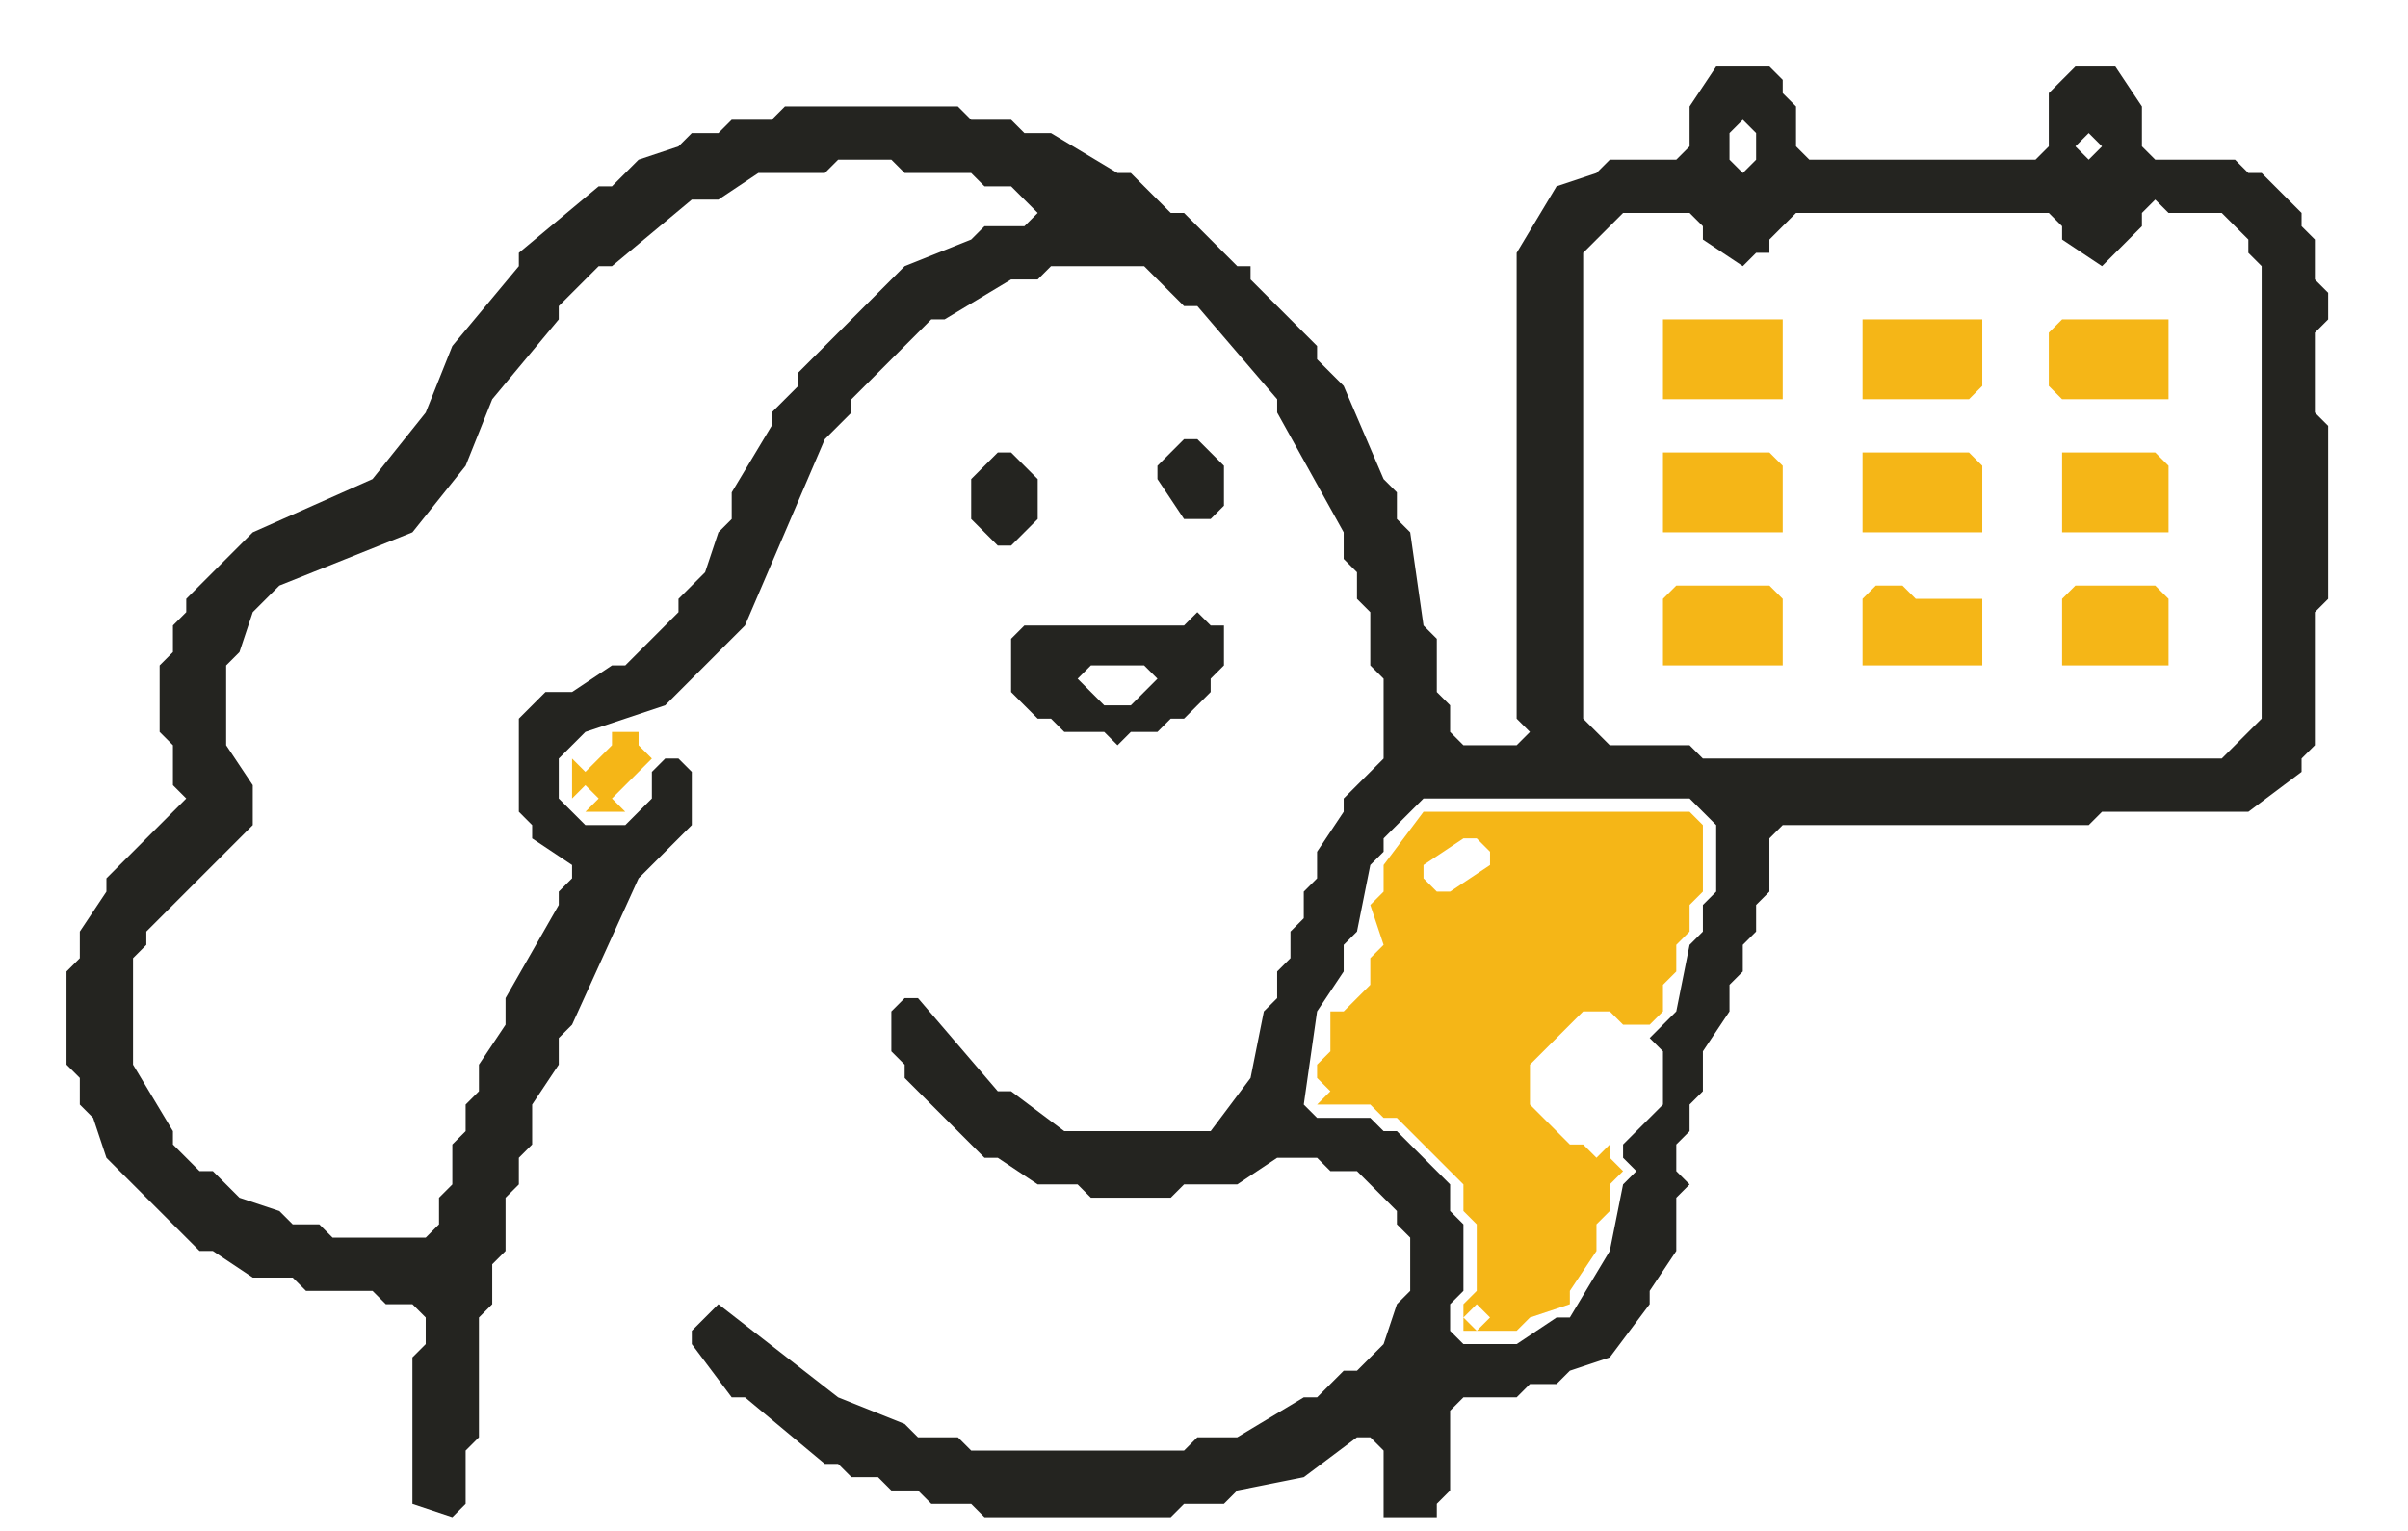
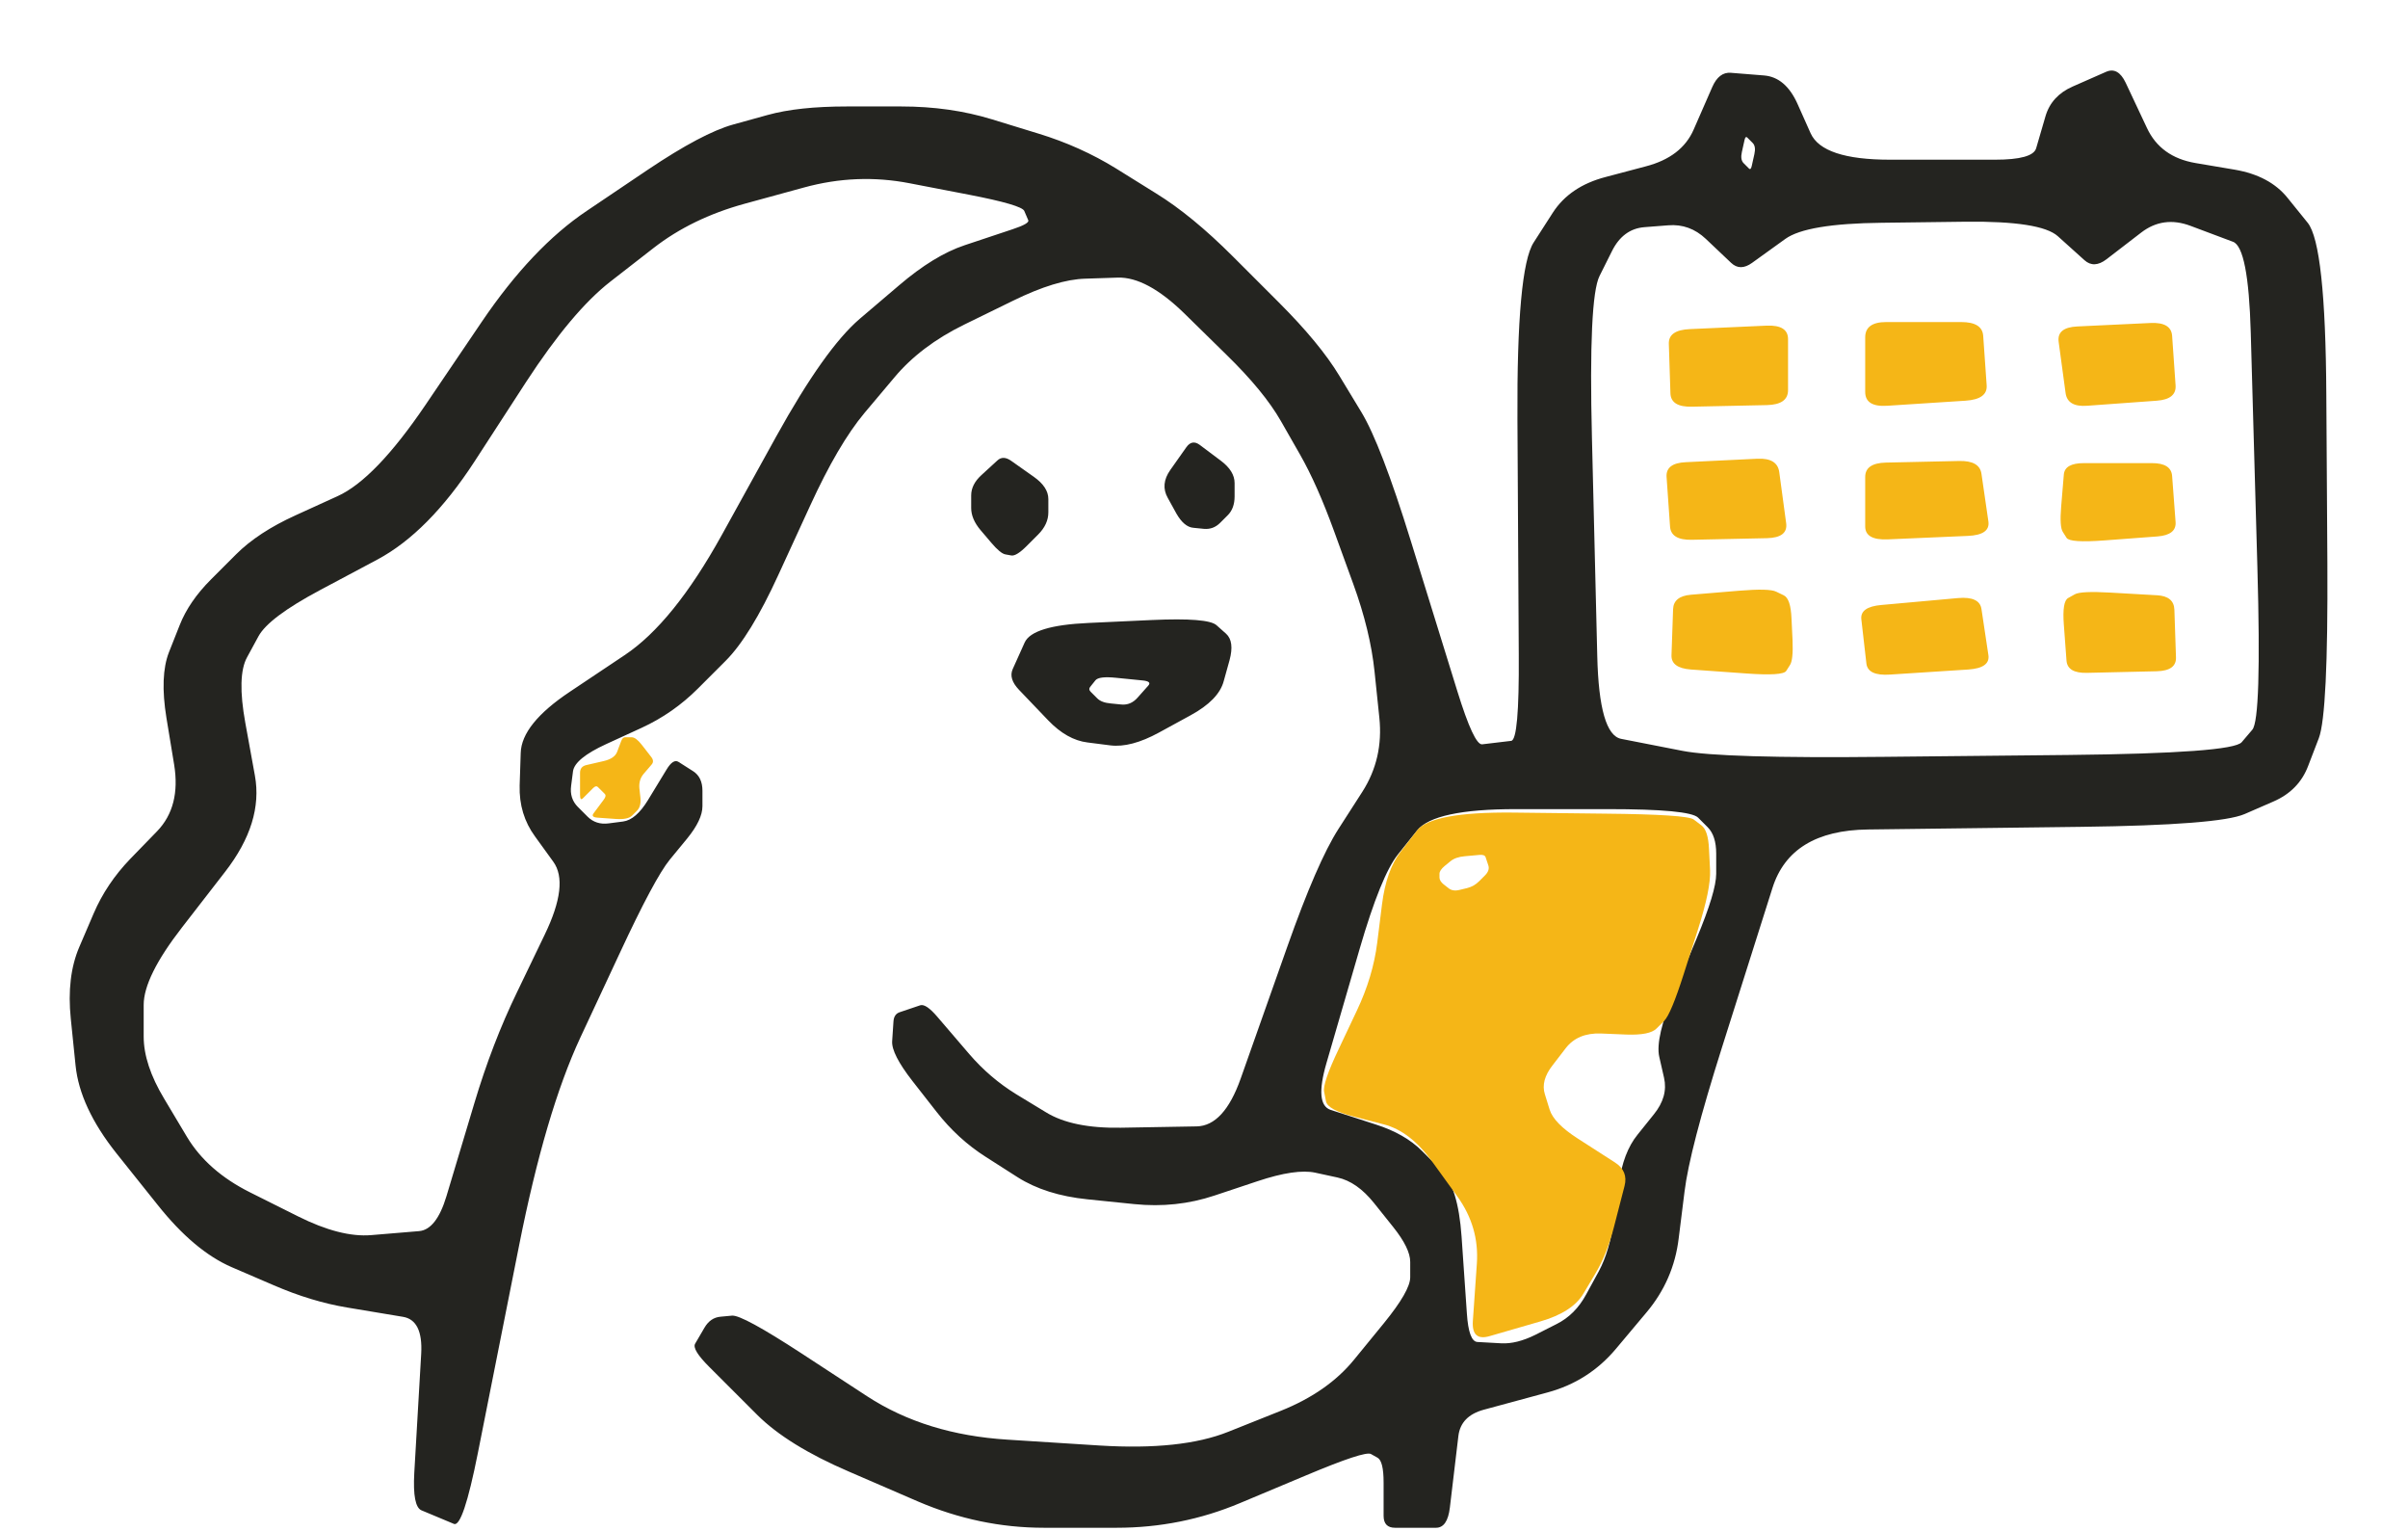
- <svg xmlns="http://www.w3.org/2000/svg" viewBox="0 0 181 115" role="img">
-   <path fill="#242420" fill-rule="evenodd" d="M127,60 L129,62 L129,67 L128,68 L128,70 L127,71 L126,76 L124,78 L125,79 L125,83 L122,86 L122,87 L123,88 L122,89 L121,94 L118,99 L117,99 L114,101 L110,101 L109,100 L109,98 L110,97 L110,92 L109,91 L109,89 L105,85 L104,85 L103,84 L99,84 L98,83 L99,76 L101,73 L101,71 L102,70 L103,65 L104,64 L104,63 L107,60 Z M81,51 L82,50 L86,50 L87,51 L85,53 L83,53 Z M92,47 L91,47 L90,46 L89,47 L77,47 L76,48 L76,52 L78,54 L79,54 L80,55 L83,55 L84,56 L85,55 L87,55 L88,54 L89,54 L91,52 L91,51 L92,50 Z M75,34 L73,36 L73,39 L75,41 L76,41 L78,39 L78,36 L76,34 Z M89,33 L87,35 L87,36 L89,39 L91,39 L92,38 L92,35 L90,33 Z M169,18 L169,19 L170,20 L170,54 L167,57 L128,57 L127,56 L121,56 L119,54 L119,19 L122,16 L127,16 L128,17 L128,18 L131,20 L132,19 L133,19 L133,18 L135,16 L154,16 L155,17 L155,18 L158,20 L161,17 L161,16 L162,15 L163,16 L167,16 Z M76,14 L78,16 L77,17 L74,17 L73,18 L68,20 L60,28 L60,29 L58,31 L58,32 L55,37 L55,39 L54,40 L53,43 L51,45 L51,46 L47,50 L46,50 L43,52 L41,52 L39,54 L39,61 L40,62 L40,63 L43,65 L43,66 L42,67 L42,68 L38,75 L38,77 L36,80 L36,82 L35,83 L35,85 L34,86 L34,89 L33,90 L33,92 L32,93 L25,93 L24,92 L22,92 L21,91 L18,90 L16,88 L15,88 L13,86 L13,85 L10,80 L10,72 L11,71 L11,70 L19,62 L19,59 L17,56 L17,50 L18,49 L19,46 L21,44 L31,40 L35,35 L37,30 L42,24 L42,23 L45,20 L46,20 L52,15 L54,15 L57,13 L62,13 L63,12 L67,12 L68,13 L73,13 L74,14 Z M156,11 L157,10 L158,11 L157,12 Z M131,9 L132,10 L132,12 L131,13 L130,12 L130,10 Z M174,18 L173,17 L173,16 L170,13 L169,13 L168,12 L162,12 L161,11 L161,8 L159,5 L156,5 L154,7 L154,11 L153,12 L136,12 L135,11 L135,8 L134,7 L134,6 L133,5 L129,5 L127,8 L127,11 L126,12 L121,12 L120,13 L117,14 L114,19 L114,54 L115,55 L114,56 L110,56 L109,55 L109,53 L108,52 L108,48 L107,47 L106,40 L105,39 L105,37 L104,36 L101,29 L99,27 L99,26 L94,21 L94,20 L93,20 L89,16 L88,16 L85,13 L84,13 L79,10 L77,10 L76,9 L73,9 L72,8 L59,8 L58,9 L55,9 L54,10 L52,10 L51,11 L48,12 L46,14 L45,14 L39,19 L39,20 L34,26 L32,31 L28,36 L19,40 L14,45 L14,46 L13,47 L13,49 L12,50 L12,55 L13,56 L13,59 L14,60 L8,66 L8,67 L6,70 L6,72 L5,73 L5,80 L6,81 L6,83 L7,84 L8,87 L15,94 L16,94 L19,96 L22,96 L23,97 L28,97 L29,98 L31,98 L32,99 L32,101 L31,102 L31,113 L34,114 L35,113 L35,109 L36,108 L36,99 L37,98 L37,95 L38,94 L38,90 L39,89 L39,87 L40,86 L40,83 L42,80 L42,78 L43,77 L48,66 L52,62 L52,58 L51,57 L50,57 L49,58 L49,60 L47,62 L44,62 L42,60 L42,57 L44,55 L50,53 L56,47 L62,33 L64,31 L64,30 L70,24 L71,24 L76,21 L78,21 L79,20 L86,20 L89,23 L90,23 L96,30 L96,31 L101,40 L101,42 L102,43 L102,45 L103,46 L103,50 L104,51 L104,57 L101,60 L101,61 L99,64 L99,66 L98,67 L98,69 L97,70 L97,72 L96,73 L96,75 L95,76 L94,81 L91,85 L80,85 L76,82 L75,82 L69,75 L68,75 L67,76 L67,79 L68,80 L68,81 L74,87 L75,87 L78,89 L81,89 L82,90 L88,90 L89,89 L93,89 L96,87 L99,87 L100,88 L102,88 L105,91 L105,92 L106,93 L106,97 L105,98 L104,101 L102,103 L101,103 L99,105 L98,105 L93,108 L90,108 L89,109 L73,109 L72,108 L69,108 L68,107 L63,105 L54,98 L52,100 L52,101 L55,105 L56,105 L62,110 L63,110 L64,111 L66,111 L67,112 L69,112 L70,113 L73,113 L74,114 L88,114 L89,113 L92,113 L93,112 L98,111 L102,108 L103,108 L104,109 L104,114 L108,114 L108,113 L109,112 L109,106 L110,105 L114,105 L115,104 L117,104 L118,103 L121,102 L124,98 L124,97 L126,94 L126,90 L127,89 L126,88 L126,86 L127,85 L127,83 L128,82 L128,79 L130,76 L130,74 L131,73 L131,71 L132,70 L132,68 L133,67 L133,63 L134,62 L157,62 L158,61 L169,61 L173,58 L173,57 L174,56 L174,46 L175,45 L175,32 L174,31 L174,25 L175,24 L175,22 L174,21 Z" />
-   <path fill="#F5B617" fill-rule="evenodd" d="M110,99 L111,98 L112,99 L111,100 Z M107,66 L107,65 L110,63 L111,63 L112,64 L112,65 L109,67 L108,67 Z M127,61 L107,61 L104,65 L104,67 L103,68 L104,71 L103,72 L102,71 L103,72 L103,74 L102,75 L101,74 L102,75 L101,76 L100,76 L100,79 L99,80 L99,81 L100,82 L99,83 L103,83 L104,84 L105,84 L110,89 L110,91 L111,92 L111,97 L110,98 L110,100 L114,100 L115,99 L118,98 L118,97 L120,94 L120,92 L121,91 L121,89 L122,88 L121,87 L121,86 L120,87 L119,86 L118,86 L115,83 L115,80 L119,76 L121,76 L122,77 L124,77 L125,76 L125,74 L126,73 L126,71 L127,70 L127,68 L128,67 L128,62 Z M46,60 L47,59 L48,60 L47,61 Z M43,60 L44,59 L45,60 L44,61 Z M43,57 L44,56 L45,57 L44,58 Z M48,55 L46,55 L46,56 L45,57 L44,56 L43,57 L43,60 L44,61 L47,61 L48,60 L47,59 L49,57 L48,56 Z M155,45 L155,50 L163,50 L163,45 L162,44 L156,44 Z M140,45 L140,50 L149,50 L149,45 L144,45 L143,44 L141,44 Z M125,45 L125,50 L134,50 L134,45 L133,44 L126,44 Z M155,34 L155,40 L163,40 L163,35 L162,34 Z M140,34 L140,40 L149,40 L149,35 L148,34 Z M125,34 L125,40 L134,40 L134,35 L133,34 Z M154,25 L154,29 L155,30 L163,30 L163,24 L155,24 Z M140,24 L140,30 L148,30 L149,29 L149,24 Z M125,24 L125,30 L134,30 L134,24 Z" />
+ <svg xmlns="http://www.w3.org/2000/svg" viewBox="0 0 181 115" width="181" height="115" role="img">
+   <path d="M113.94,60.80 L120.86,60.80 Q127.00,60.80 127.64,61.44 L128.36,62.16 Q129.00,62.80 129.00,64.14 L129.00,65.66 Q129.00,67.00 127.53,70.52 L125.87,74.48 Q124.40,78.00 124.72,79.41 L125.08,80.99 Q125.40,82.40 124.31,83.74 L123.09,85.26 Q122.00,86.60 121.68,88.97 L121.32,91.63 Q121.00,94.00 120.17,95.54 L119.23,97.26 Q118.40,98.80 116.99,99.50 L115.41,100.30 Q114.00,101.00 112.85,100.94 L111.05,100.84 Q110.40,100.80 110.26,98.71 L109.86,92.91 Q109.60,89.20 108.32,87.92 L106.88,86.48 Q105.60,85.20 103.42,84.50 L100.02,83.40 Q98.80,83.00 99.70,79.90 L102.20,71.30 Q103.80,65.80 105.08,64.20 L106.52,62.40 Q107.80,60.80 113.94,60.80 Z M82.48,52.48 L81.98,51.98 Q81.80,51.80 81.94,51.62 L82.34,51.12 Q82.60,50.80 83.88,50.93 L85.88,51.13 Q86.60,51.20 86.31,51.52 L85.51,52.42 Q85.00,53.00 84.30,52.94 L83.50,52.86 Q82.80,52.80 82.48,52.48 Z M91.98,51.19 L92.42,49.61 Q92.80,48.20 92.16,47.62 L91.44,46.98 Q90.80,46.40 86.58,46.59 L81.82,46.81 Q77.60,47.00 77.02,48.28 L76.12,50.28 Q75.80,51.00 76.59,51.83 L78.79,54.13 Q80.20,55.60 81.74,55.79 L83.46,56.01 Q85.00,56.20 87.11,55.05 L89.49,53.75 Q91.60,52.60 91.98,51.19 Z M77.71,35.83 L76.01,34.63 Q75.40,34.20 74.97,34.60 L73.77,35.70 Q73.00,36.40 73.00,37.23 L73.00,38.17 Q73.00,39.00 73.70,39.83 L74.50,40.77 Q75.20,41.60 75.58,41.66 L76.02,41.74 Q76.40,41.80 77.17,41.03 L78.03,40.17 Q78.80,39.40 78.80,38.50 L78.80,37.50 Q78.80,36.60 77.71,35.83 Z M91.78,34.63 L90.18,33.43 Q89.60,33.00 89.17,33.61 L87.97,35.31 Q87.20,36.40 87.78,37.42 L88.42,38.58 Q89.00,39.60 89.70,39.66 L90.50,39.74 Q91.20,39.80 91.71,39.29 L92.29,38.71 Q92.80,38.20 92.80,37.30 L92.80,36.30 Q92.80,35.40 91.78,34.63 Z M164.65,16.97 L167.85,18.17 Q169.00,18.60 169.18,24.97 L169.68,42.67 Q170.00,54.00 169.30,54.83 L168.50,55.77 Q167.80,56.60 155.51,56.73 L141.69,56.87 Q129.40,57.00 126.46,56.42 L121.86,55.52 Q120.20,55.20 120.06,49.30 L119.66,32.90 Q119.40,22.40 120.23,20.74 L121.17,18.86 Q122.00,17.20 123.60,17.07 L125.40,16.93 Q127.00,16.80 128.22,17.95 L130.12,19.75 Q130.80,20.40 131.70,19.75 L134.20,17.95 Q135.80,16.80 141.43,16.74 L147.77,16.66 Q153.40,16.60 154.68,17.75 L156.68,19.55 Q157.40,20.20 158.34,19.48 L160.94,17.48 Q162.60,16.20 164.65,16.97 Z M68.37,13.77 L72.83,14.63 Q76.80,15.40 76.99,15.85 L77.29,16.55 Q77.40,16.80 76.10,17.23 L72.50,18.43 Q70.20,19.20 67.58,21.44 L64.62,23.96 Q62.00,26.20 58.35,32.79 L54.25,40.21 Q50.60,46.80 46.95,49.23 L42.85,51.97 Q39.20,54.40 39.14,56.58 L39.06,59.02 Q39.00,61.20 40.22,62.86 L41.58,64.74 Q42.80,66.40 40.94,70.24 L38.86,74.56 Q37.00,78.40 35.66,82.88 L33.56,89.88 Q32.80,92.40 31.50,92.51 L27.90,92.81 Q25.60,93.00 22.40,91.40 L18.80,89.60 Q15.60,88.00 14.06,85.44 L12.34,82.56 Q10.80,80.00 10.80,77.89 L10.80,75.51 Q10.80,73.40 13.68,69.69 L16.92,65.51 Q19.80,61.80 19.16,58.28 L18.44,54.32 Q17.80,50.80 18.57,49.39 L19.43,47.81 Q20.20,46.40 24.04,44.35 L28.36,42.05 Q32.20,40.00 35.66,34.69 L39.54,28.71 Q43.00,23.40 45.88,21.16 L49.12,18.64 Q52.00,16.40 55.97,15.31 L60.43,14.09 Q64.40,13.00 68.37,13.77 Z M130.93,11.42 L131.13,10.52 Q131.20,10.20 131.34,10.34 L131.74,10.74 Q132.00,11.00 131.87,11.58 L131.67,12.48 Q131.60,12.80 131.46,12.66 L131.06,12.26 Q130.80,12.00 130.93,11.42 Z M174.94,42.34 L174.86,29.66 Q174.80,18.40 173.46,16.74 L171.94,14.86 Q170.60,13.20 167.98,12.75 L165.02,12.25 Q162.40,11.80 161.38,9.62 L159.78,6.22 Q159.20,5.00 158.30,5.40 L155.80,6.50 Q154.20,7.20 153.75,8.74 L153.05,11.14 Q152.80,12.00 149.96,12.00 L142.06,12.00 Q137.00,12.00 136.10,10.02 L135.10,7.78 Q134.20,5.80 132.60,5.67 L130.10,5.47 Q129.20,5.40 128.70,6.55 L127.30,9.75 Q126.40,11.80 123.71,12.50 L120.69,13.30 Q118.00,14.00 116.72,15.98 L115.28,18.22 Q114.00,20.20 114.06,31.53 L114.16,49.23 Q114.20,55.60 113.59,55.67 L111.41,55.93 Q110.80,56.00 109.54,51.93 L106.04,40.63 Q103.80,33.40 102.33,30.97 L100.67,28.23 Q99.20,25.80 96.13,22.73 L92.67,19.27 Q89.60,16.20 86.91,14.54 L83.89,12.66 Q81.20,11.00 78.06,10.04 L74.54,8.96 Q71.40,8.00 67.75,8.00 L63.65,8.00 Q60.00,8.00 57.70,8.64 L55.10,9.36 Q52.80,10.00 48.70,12.75 L44.10,15.85 Q40.00,18.60 36.22,24.17 L31.98,30.43 Q28.20,36.00 25.38,37.28 L22.22,38.72 Q19.40,40.00 17.74,41.66 L15.86,43.54 Q14.20,45.20 13.50,46.99 L12.70,49.01 Q12.00,50.80 12.51,53.94 L13.09,57.46 Q13.60,60.60 11.81,62.46 L9.79,64.54 Q8.00,66.40 7.04,68.64 L5.96,71.16 Q5.00,73.40 5.32,76.54 L5.68,80.06 Q6.00,83.20 8.75,86.66 L11.85,90.54 Q14.60,94.00 17.42,95.22 L20.58,96.58 Q23.40,97.80 26.09,98.25 L30.29,98.95 Q31.80,99.20 31.66,101.72 L31.14,110.68 Q31.00,113.20 31.68,113.49 L34.12,114.51 Q34.80,114.80 35.92,109.18 L39.02,93.58 Q41.00,83.60 43.62,77.97 L46.58,71.63 Q49.20,66.00 50.35,64.59 L51.65,63.01 Q52.80,61.60 52.80,60.58 L52.80,59.42 Q52.80,58.40 52.10,57.95 L51.00,57.25 Q50.60,57.00 50.10,57.83 L48.70,60.13 Q47.80,61.60 46.84,61.73 L45.76,61.87 Q44.80,62.00 44.16,61.36 L43.44,60.64 Q42.80,60.00 42.93,59.04 L43.07,57.96 Q43.20,57.00 45.57,55.91 L48.23,54.69 Q50.60,53.60 52.46,51.74 L54.54,49.66 Q56.40,47.80 58.51,43.19 L60.89,38.01 Q63.00,33.40 64.98,31.03 L67.22,28.37 Q69.20,26.00 72.46,24.40 L76.14,22.60 Q79.40,21.00 81.58,20.94 L84.02,20.86 Q86.20,20.80 89.02,23.55 L92.18,26.65 Q95.00,29.40 96.28,31.64 L97.72,34.16 Q99.00,36.40 100.28,39.92 L101.72,43.88 Q103.00,47.40 103.32,50.47 L103.68,53.93 Q104.00,57.00 102.40,59.50 L100.60,62.30 Q99.00,64.80 96.76,71.14 L93.26,81.04 Q92.00,84.60 89.95,84.64 L84.25,84.74 Q80.60,84.80 78.62,83.58 L76.38,82.22 Q74.40,81.00 72.86,79.21 L70.46,76.41 Q69.60,75.40 69.17,75.54 L67.63,76.06 Q67.20,76.20 67.16,76.74 L67.06,78.24 Q67.00,79.20 68.60,81.25 L70.40,83.55 Q72.00,85.60 74.11,86.94 L76.49,88.46 Q78.60,89.80 81.74,90.12 L85.26,90.48 Q88.40,90.80 91.28,89.84 L94.52,88.76 Q97.40,87.80 98.87,88.12 L100.53,88.48 Q102.00,88.80 103.28,90.40 L104.72,92.20 Q106.00,93.80 106.00,94.82 L106.00,95.98 Q106.00,97.00 104.02,99.43 L101.78,102.17 Q99.80,104.60 96.28,106.01 L92.32,107.59 Q88.80,109.00 82.66,108.62 L75.74,108.18 Q69.60,107.80 65.18,104.92 L60.22,101.68 Q55.80,98.80 55.03,98.86 L54.17,98.94 Q53.40,99.00 52.95,99.77 L52.25,100.97 Q52.00,101.40 53.30,102.70 L56.90,106.30 Q59.20,108.60 63.81,110.58 L68.99,112.82 Q73.60,114.80 78.46,114.80 L83.94,114.80 Q88.80,114.80 93.22,112.94 L98.18,110.86 Q102.60,109.00 103.05,109.26 L103.55,109.54 Q104.00,109.80 104.00,111.40 L104.00,113.90 Q104.00,114.80 104.86,114.80 L107.94,114.80 Q108.80,114.80 108.98,113.29 L109.62,107.91 Q109.80,106.40 111.53,105.93 L116.33,104.63 Q119.40,103.80 121.45,101.37 L123.75,98.63 Q125.80,96.20 126.18,93.06 L126.62,89.54 Q127.00,86.40 129.43,78.72 L133.23,66.72 Q134.60,62.40 140.40,62.33 L156.50,62.13 Q166.80,62.00 168.72,61.17 L170.88,60.23 Q172.80,59.40 173.50,57.54 L174.30,55.46 Q175.00,53.60 174.94,42.34 Z" fill="#242420" fill-rule="evenodd" />
+   <path d="M110.10,64.34 L111.20,64.24 Q111.60,64.20 111.67,64.42 L111.87,65.02 Q112.00,65.40 111.62,65.78 L111.18,66.22 Q110.80,66.60 110.29,66.73 L109.71,66.87 Q109.20,67.00 108.88,66.74 L108.52,66.46 Q108.20,66.20 108.20,65.94 L108.20,65.66 Q108.20,65.40 108.58,65.08 L109.02,64.72 Q109.40,64.40 110.10,64.34 Z M127.89,62.02 L127.31,61.58 Q126.80,61.20 120.66,61.14 L113.74,61.06 Q107.60,61.00 106.51,62.41 L105.29,63.99 Q104.20,65.40 103.88,67.96 L103.52,70.84 Q103.20,73.40 101.98,75.96 L100.62,78.84 Q99.40,81.40 99.53,82.04 L99.67,82.76 Q99.80,83.40 101.78,83.91 L104.02,84.49 Q106.00,85.00 107.66,87.30 L109.54,89.90 Q111.20,92.20 111.01,94.95 L110.71,99.25 Q110.60,100.80 111.97,100.40 L115.77,99.30 Q118.20,98.60 119.03,97.19 L119.97,95.61 Q120.80,94.20 121.31,92.22 L122.11,89.12 Q122.40,88.00 121.39,87.35 L118.59,85.55 Q116.80,84.40 116.48,83.38 L116.12,82.22 Q115.80,81.20 116.70,80.05 L117.70,78.75 Q118.60,77.60 120.33,77.66 L122.27,77.74 Q124.00,77.80 124.51,77.29 L125.09,76.71 Q125.60,76.20 126.56,73.19 L127.64,69.81 Q128.60,66.80 128.54,65.39 L128.46,63.81 Q128.40,62.40 127.89,62.02 Z M48.95,56.88 L48.25,55.98 Q47.80,55.40 47.48,55.40 L46.98,55.40 Q46.80,55.40 46.69,55.69 L46.39,56.49 Q46.20,57.00 45.37,57.19 L44.07,57.49 Q43.60,57.60 43.60,58.07 L43.60,59.73 Q43.60,60.20 43.82,59.98 L44.58,59.22 Q44.80,59.00 44.94,59.14 L45.46,59.66 Q45.60,59.80 45.38,60.09 L44.62,61.11 Q44.40,61.40 44.90,61.44 L46.30,61.54 Q47.20,61.60 47.52,61.28 L47.88,60.92 Q48.20,60.60 48.14,59.96 L48.06,59.24 Q48.00,58.60 48.38,58.15 L48.98,57.45 Q49.20,57.20 48.95,56.88 Z M147.18,44.94 L141.42,45.46 Q139.80,45.60 139.91,46.54 L140.29,49.86 Q140.40,50.80 142.06,50.69 L147.94,50.31 Q149.60,50.20 149.46,49.23 L148.94,45.77 Q148.80,44.80 147.18,44.94 Z M155.95,44.66 L155.45,44.94 Q155.00,45.20 155.13,46.93 L155.33,49.63 Q155.40,50.60 156.88,50.56 L162.12,50.44 Q163.60,50.40 163.56,49.39 L163.44,45.81 Q163.40,44.80 162.14,44.73 L158.64,44.53 Q156.40,44.40 155.95,44.66 Z M134.74,48.13 L134.66,46.47 Q134.60,45.00 134.09,44.74 L133.51,44.46 Q133.00,44.20 130.70,44.39 L127.10,44.69 Q125.80,44.80 125.76,45.77 L125.64,49.23 Q125.60,50.20 127.11,50.31 L131.31,50.61 Q134.00,50.80 134.26,50.42 L134.54,49.98 Q134.80,49.60 134.74,48.13 Z M161.76,34.80 L156.64,34.80 Q155.20,34.80 155.13,35.66 L154.93,38.06 Q154.80,39.60 155.06,39.98 L155.34,40.42 Q155.60,40.80 158.16,40.61 L162.16,40.31 Q163.60,40.20 163.53,39.23 L163.27,35.77 Q163.20,34.80 161.76,34.80 Z M147.25,34.64 L141.75,34.76 Q140.20,34.80 140.20,35.84 L140.20,39.56 Q140.20,40.60 141.89,40.53 L147.91,40.27 Q149.60,40.20 149.46,39.19 L148.94,35.61 Q148.80,34.60 147.25,34.64 Z M132.09,34.47 L126.71,34.73 Q125.20,34.80 125.27,35.84 L125.53,39.56 Q125.60,40.60 127.18,40.56 L132.82,40.44 Q134.40,40.40 134.26,39.32 L133.74,35.48 Q133.60,34.40 132.09,34.47 Z M161.65,24.27 L156.15,24.53 Q154.60,24.60 154.74,25.68 L155.26,29.52 Q155.40,30.60 156.88,30.49 L162.12,30.11 Q163.60,30.00 163.53,28.96 L163.27,25.24 Q163.20,24.20 161.65,24.27 Z M147.42,24.20 L141.78,24.20 Q140.20,24.20 140.20,25.35 L140.20,29.45 Q140.20,30.60 141.86,30.49 L147.74,30.11 Q149.40,30.00 149.33,28.96 L149.07,25.24 Q149.00,24.20 147.42,24.20 Z M132.78,24.47 L127.02,24.73 Q125.40,24.80 125.44,25.84 L125.56,29.56 Q125.60,30.60 127.18,30.56 L132.82,30.44 Q134.40,30.40 134.40,29.32 L134.40,25.48 Q134.40,24.40 132.78,24.47 Z" fill="#F5B617" fill-rule="evenodd" />
</svg>
